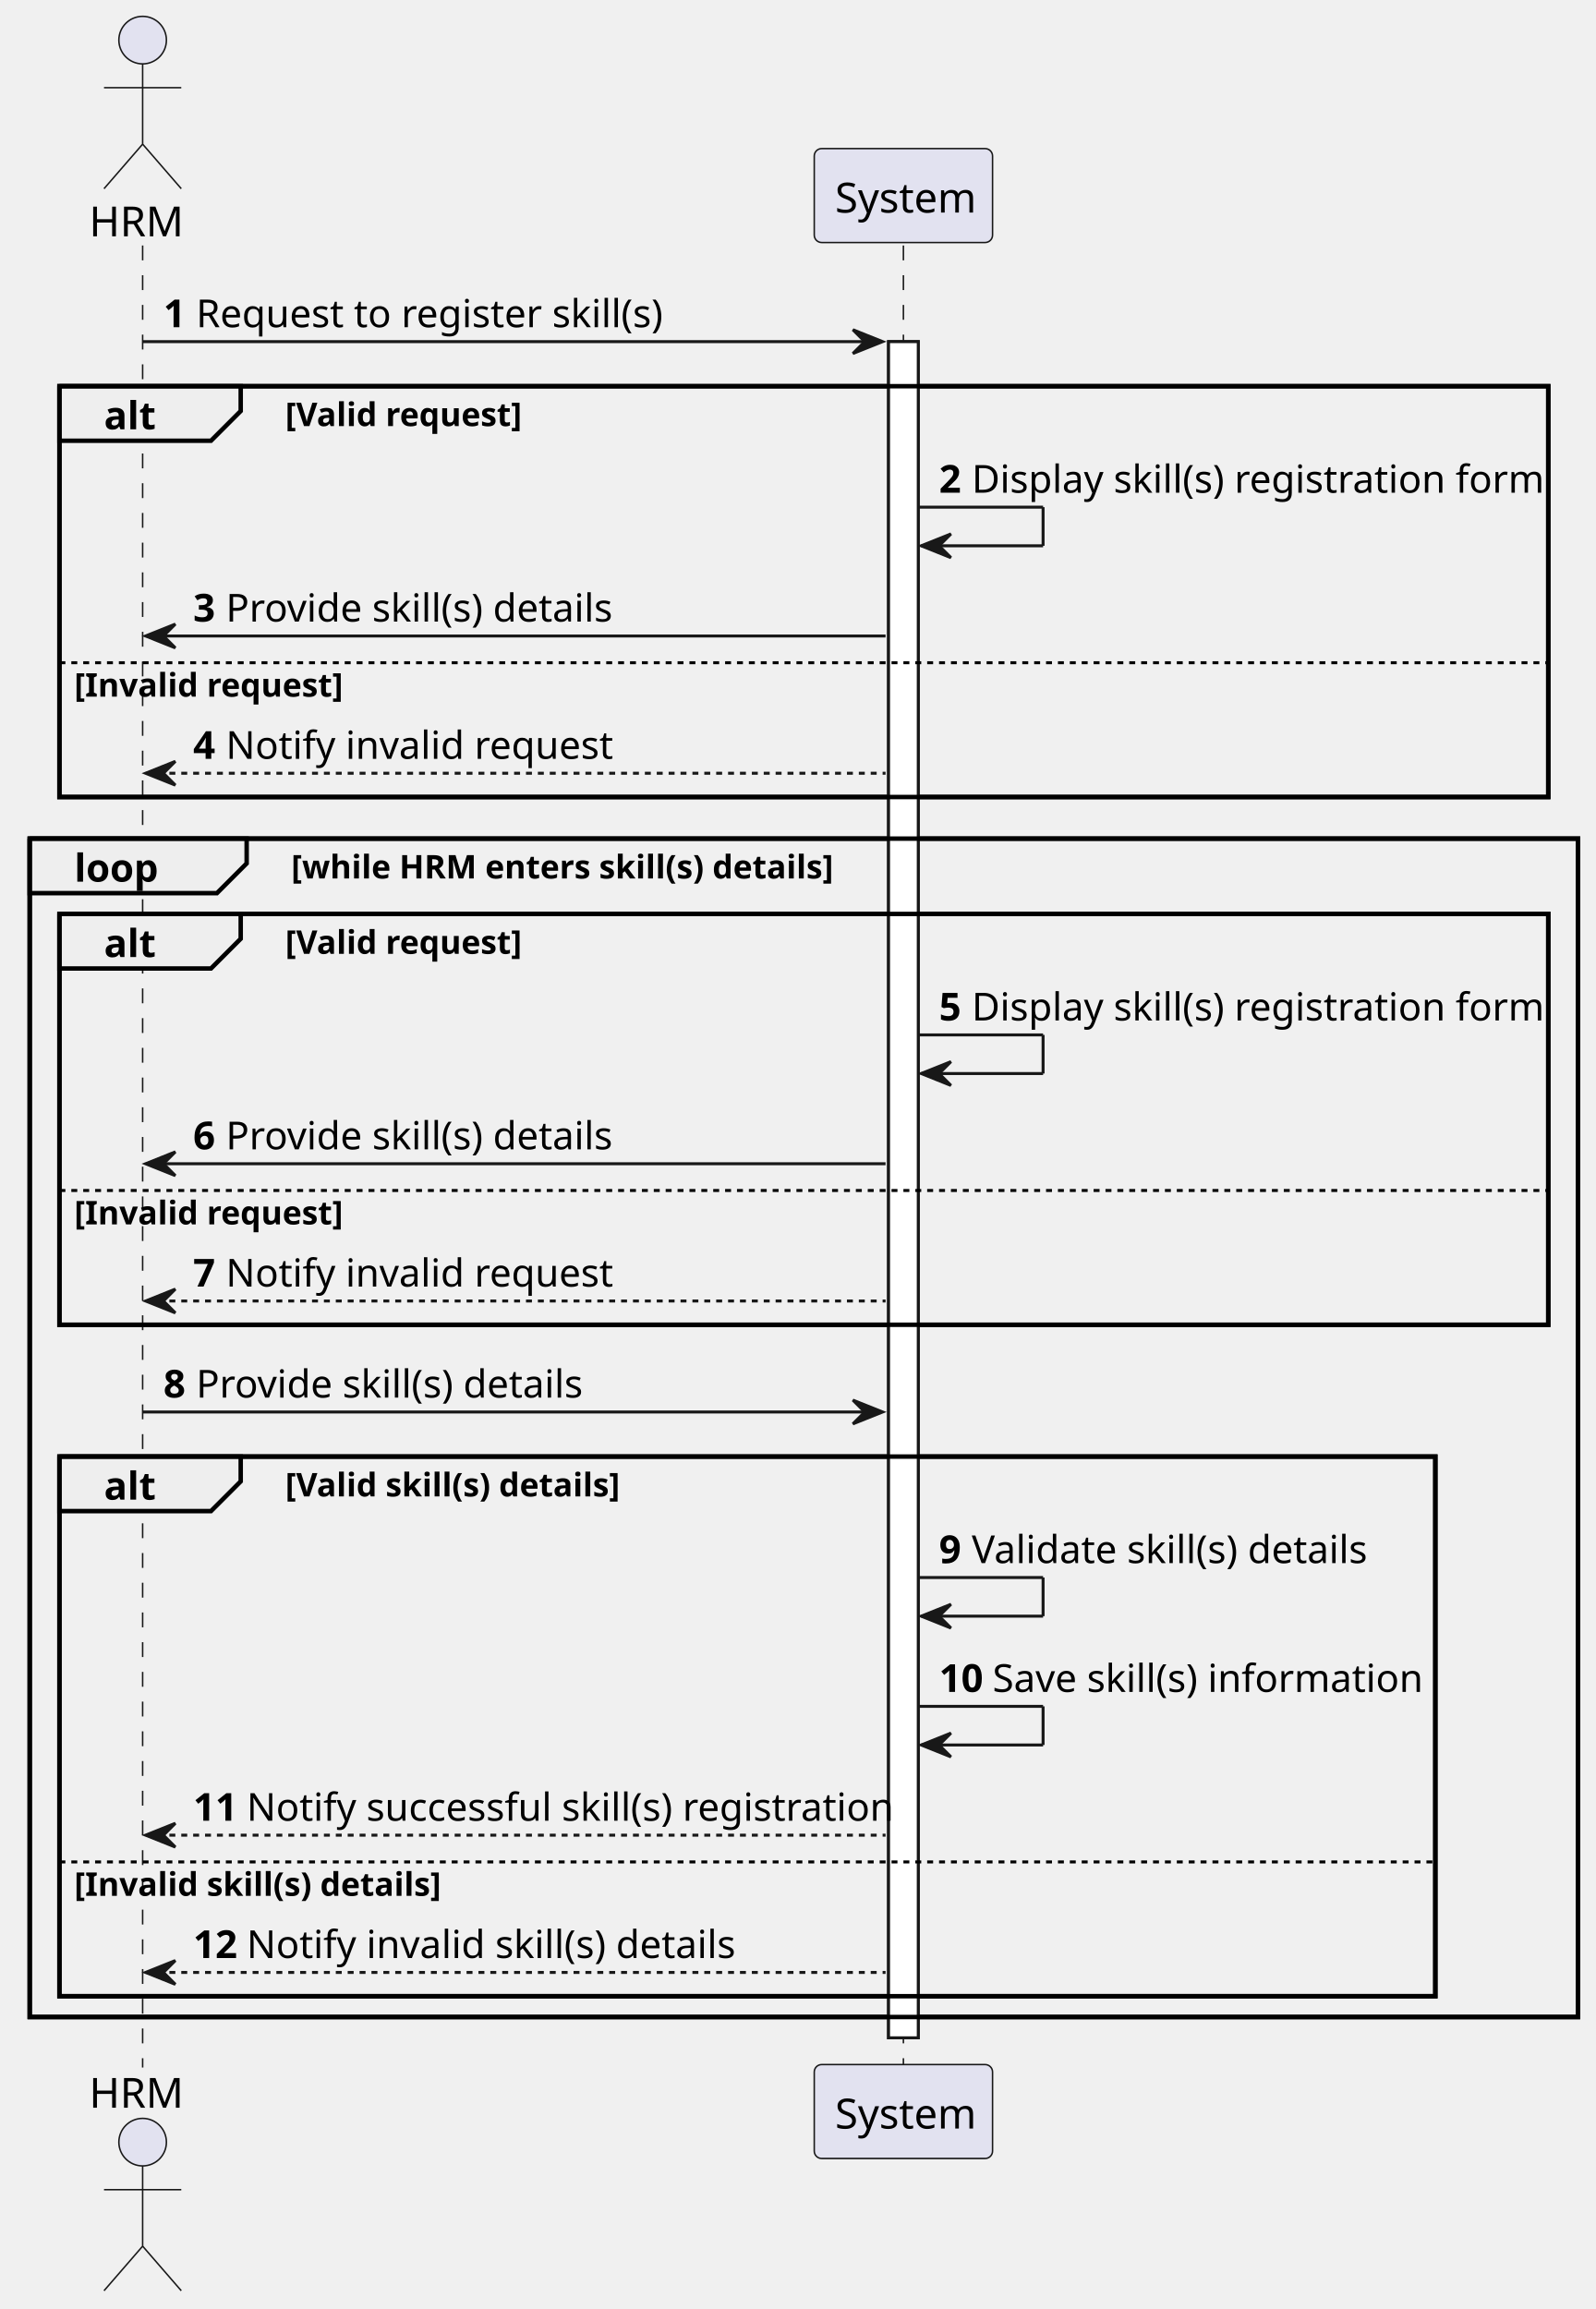
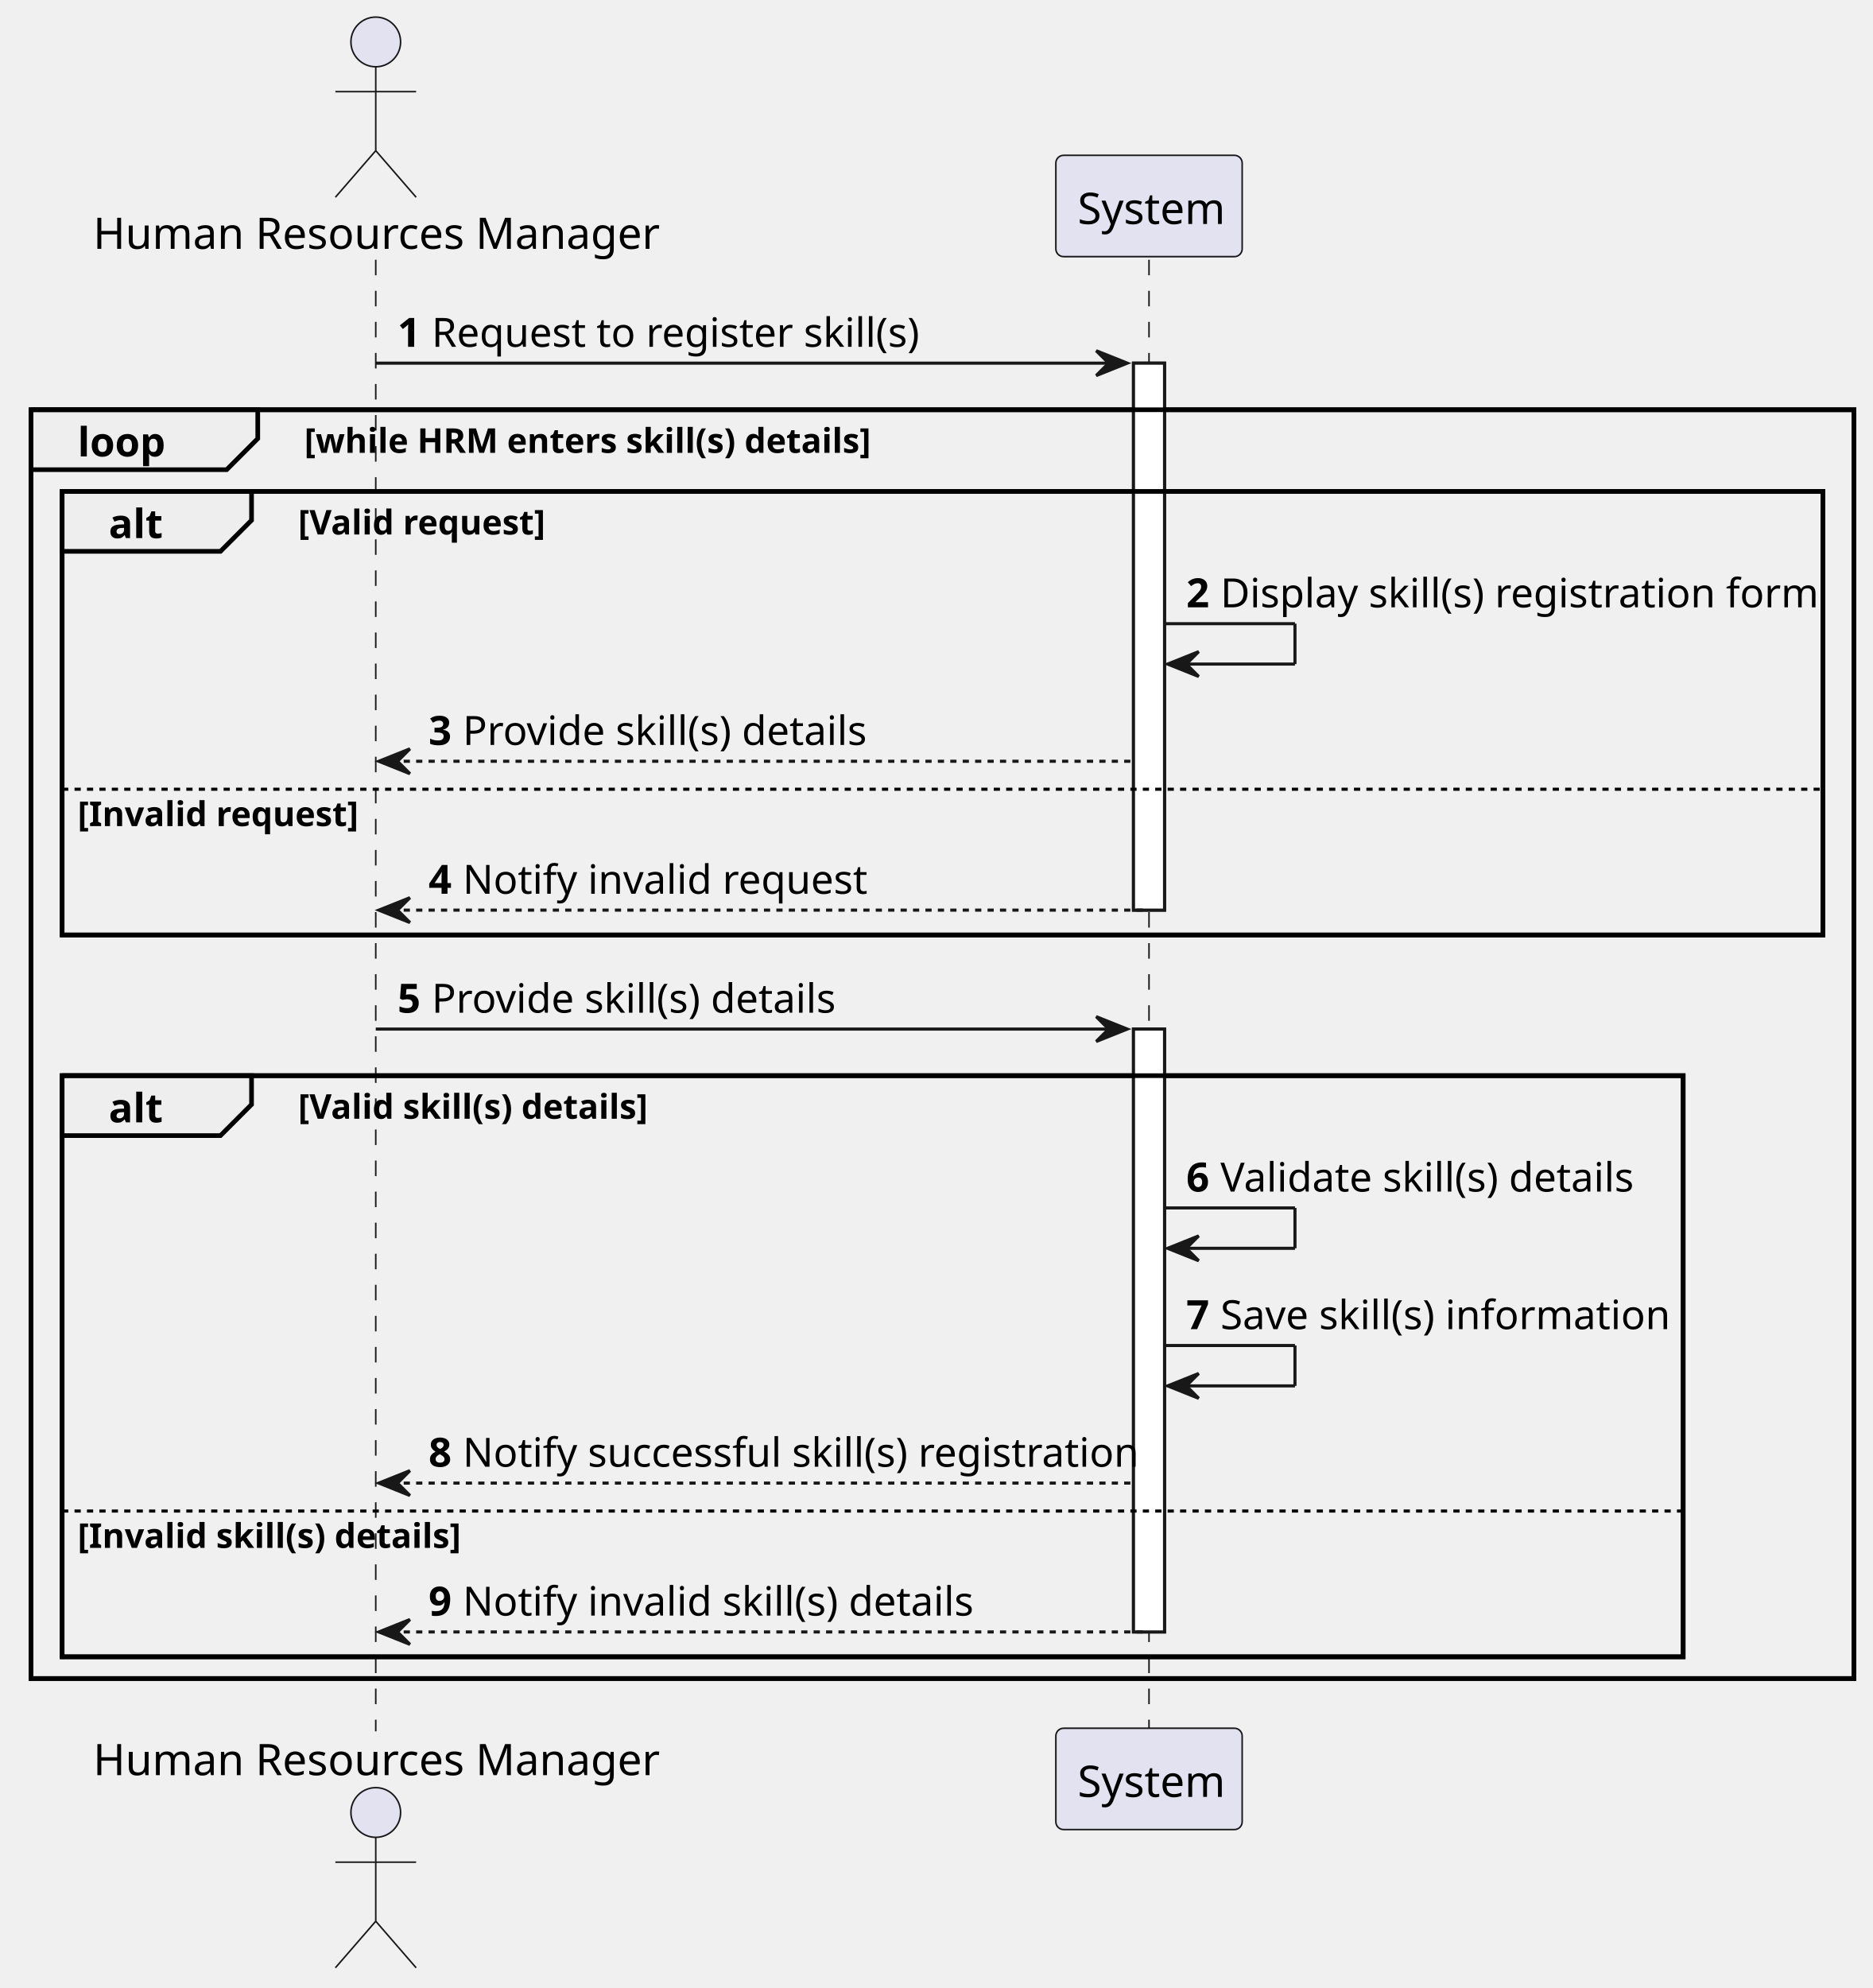
- <svg xmlns="http://www.w3.org/2000/svg" contentStyleType="text/css" height="777px" preserveAspectRatio="none" style="width:537px;height:777px;background:#FFFFFF;" version="1.1" viewBox="0 0 537 777" width="537px" zoomAndPan="magnify">
+ <svg xmlns="http://www.w3.org/2000/svg" contentStyleType="text/css" height="640px" preserveAspectRatio="none" style="width:603px;height:640px;background:#FFFFFF;" version="1.1" viewBox="0 0 603 640" width="603px" zoomAndPan="magnify">
  <defs />
  <g>
-     <rect fill="#FFFFFF" height="570.781" style="stroke:#181818;stroke-width:1.0;" width="10" x="299" y="114.961" />
-     <rect fill="none" height="138.242" style="stroke:#000000;stroke-width:1.5;" width="501" x="20" y="129.961" />
-     <rect fill="none" height="396.539" style="stroke:#000000;stroke-width:1.5;" width="521" x="10" y="282.203" />
-     <rect fill="none" height="138.242" style="stroke:#000000;stroke-width:1.5;" width="501" x="20" y="307.555" />
-     <rect fill="none" height="181.594" style="stroke:#000000;stroke-width:1.5;" width="463" x="20" y="490.148" />
-     <line style="stroke:#181818;stroke-width:0.5;stroke-dasharray:5.0,5.0;" x1="48" x2="48" y1="82.609" y2="695.742" />
-     <line style="stroke:#181818;stroke-width:0.5;stroke-dasharray:5.0,5.0;" x1="304" x2="304" y1="82.609" y2="695.742" />
-     <text fill="#000000" font-family="sans-serif" font-size="14" lengthAdjust="spacing" textLength="30" x="30" y="79.533">HRM</text>
-     <ellipse cx="48" cy="13.5" fill="#E2E2F0" rx="8" ry="8" style="stroke:#181818;stroke-width:0.5;" />
-     <path d="M48,21.5 L48,48.5 M35,29.5 L61,29.5 M48,48.5 L35,63.5 M48,48.5 L61,63.5 " fill="none" style="stroke:#181818;stroke-width:0.5;" />
-     <text fill="#000000" font-family="sans-serif" font-size="14" lengthAdjust="spacing" textLength="30" x="30" y="709.275">HRM</text>
-     <ellipse cx="48" cy="720.852" fill="#E2E2F0" rx="8" ry="8" style="stroke:#181818;stroke-width:0.5;" />
-     <path d="M48,728.852 L48,755.852 M35,736.852 L61,736.852 M48,755.852 L35,770.852 M48,755.852 L61,770.852 " fill="none" style="stroke:#181818;stroke-width:0.5;" />
-     <rect fill="#E2E2F0" height="31.609" rx="2.5" ry="2.5" style="stroke:#181818;stroke-width:0.5;" width="60" x="274" y="50" />
-     <text fill="#000000" font-family="sans-serif" font-size="14" lengthAdjust="spacing" textLength="46" x="281" y="71.533">System</text>
-     <rect fill="#E2E2F0" height="31.609" rx="2.5" ry="2.5" style="stroke:#181818;stroke-width:0.5;" width="60" x="274" y="694.742" />
-     <text fill="#000000" font-family="sans-serif" font-size="14" lengthAdjust="spacing" textLength="46" x="281" y="716.275">System</text>
-     <rect fill="#FFFFFF" height="570.781" style="stroke:#181818;stroke-width:1.0;" width="10" x="299" y="114.961" />
-     <polygon fill="#181818" points="287,110.961,297,114.961,287,118.961,291,114.961" style="stroke:#181818;stroke-width:1.0;" />
-     <line style="stroke:#181818;stroke-width:1.0;" x1="48" x2="293" y1="114.961" y2="114.961" />
-     <text fill="#000000" font-family="sans-serif" font-size="13" font-weight="bold" lengthAdjust="spacing" textLength="7" x="55" y="110.105">1</text>
-     <text fill="#000000" font-family="sans-serif" font-size="13" lengthAdjust="spacing" textLength="152" x="66" y="110.105">Request to register skill(s)</text>
-     <path d="M20,129.961 L81,129.961 L81,138.312 L71,148.312 L20,148.312 L20,129.961 " fill="#EEEEEE" style="stroke:#000000;stroke-width:1.5;" />
-     <rect fill="none" height="138.242" style="stroke:#000000;stroke-width:1.5;" width="501" x="20" y="129.961" />
-     <text fill="#000000" font-family="sans-serif" font-size="13" font-weight="bold" lengthAdjust="spacing" textLength="16" x="35" y="144.456">alt</text>
-     <text fill="#000000" font-family="sans-serif" font-size="11" font-weight="bold" lengthAdjust="spacing" textLength="82" x="96" y="143.38">[Valid request]</text>
-     <line style="stroke:#181818;stroke-width:1.0;" x1="309" x2="351" y1="170.664" y2="170.664" />
-     <line style="stroke:#181818;stroke-width:1.0;" x1="351" x2="351" y1="170.664" y2="183.664" />
-     <line style="stroke:#181818;stroke-width:1.0;" x1="310" x2="351" y1="183.664" y2="183.664" />
-     <polygon fill="#181818" points="320,179.664,310,183.664,320,187.664,316,183.664" style="stroke:#181818;stroke-width:1.0;" />
-     <text fill="#000000" font-family="sans-serif" font-size="13" font-weight="bold" lengthAdjust="spacing" textLength="7" x="316" y="165.808">2</text>
-     <text fill="#000000" font-family="sans-serif" font-size="13" lengthAdjust="spacing" textLength="182" x="327" y="165.808">Display skill(s) registration form</text>
-     <polygon fill="#181818" points="59,210.016,49,214.016,59,218.016,55,214.016" style="stroke:#181818;stroke-width:1.0;" />
-     <line style="stroke:#181818;stroke-width:1.0;" x1="53" x2="298" y1="214.016" y2="214.016" />
-     <text fill="#000000" font-family="sans-serif" font-size="13" font-weight="bold" lengthAdjust="spacing" textLength="7" x="65" y="209.159">3</text>
-     <text fill="#000000" font-family="sans-serif" font-size="13" lengthAdjust="spacing" textLength="126" x="76" y="209.159">Provide skill(s) details</text>
-     <line style="stroke:#000000;stroke-width:1.0;stroke-dasharray:2.0,2.0;" x1="20" x2="521" y1="223.016" y2="223.016" />
-     <text fill="#000000" font-family="sans-serif" font-size="11" font-weight="bold" lengthAdjust="spacing" textLength="90" x="25" y="234.435">[Invalid request]</text>
-     <polygon fill="#181818" points="59,256.203,49,260.203,59,264.203,55,260.203" style="stroke:#181818;stroke-width:1.0;" />
-     <line style="stroke:#181818;stroke-width:1.0;stroke-dasharray:2.0,2.0;" x1="53" x2="298" y1="260.203" y2="260.203" />
-     <text fill="#000000" font-family="sans-serif" font-size="13" font-weight="bold" lengthAdjust="spacing" textLength="7" x="65" y="255.347">4</text>
-     <text fill="#000000" font-family="sans-serif" font-size="13" lengthAdjust="spacing" textLength="119" x="76" y="255.347">Notify invalid request</text>
-     <path d="M10,282.203 L83,282.203 L83,290.555 L73,300.555 L10,300.555 L10,282.203 " fill="#EEEEEE" style="stroke:#000000;stroke-width:1.5;" />
-     <rect fill="none" height="396.539" style="stroke:#000000;stroke-width:1.5;" width="521" x="10" y="282.203" />
-     <text fill="#000000" font-family="sans-serif" font-size="13" font-weight="bold" lengthAdjust="spacing" textLength="28" x="25" y="296.698">loop</text>
-     <text fill="#000000" font-family="sans-serif" font-size="11" font-weight="bold" lengthAdjust="spacing" textLength="186" x="98" y="295.622">[while HRM enters skill(s) details]</text>
-     <path d="M20,307.555 L81,307.555 L81,315.906 L71,325.906 L20,325.906 L20,307.555 " fill="#EEEEEE" style="stroke:#000000;stroke-width:1.5;" />
-     <rect fill="none" height="138.242" style="stroke:#000000;stroke-width:1.5;" width="501" x="20" y="307.555" />
-     <text fill="#000000" font-family="sans-serif" font-size="13" font-weight="bold" lengthAdjust="spacing" textLength="16" x="35" y="322.05">alt</text>
-     <text fill="#000000" font-family="sans-serif" font-size="11" font-weight="bold" lengthAdjust="spacing" textLength="82" x="96" y="320.974">[Valid request]</text>
-     <line style="stroke:#181818;stroke-width:1.0;" x1="309" x2="351" y1="348.258" y2="348.258" />
-     <line style="stroke:#181818;stroke-width:1.0;" x1="351" x2="351" y1="348.258" y2="361.258" />
-     <line style="stroke:#181818;stroke-width:1.0;" x1="310" x2="351" y1="361.258" y2="361.258" />
-     <polygon fill="#181818" points="320,357.258,310,361.258,320,365.258,316,361.258" style="stroke:#181818;stroke-width:1.0;" />
-     <text fill="#000000" font-family="sans-serif" font-size="13" font-weight="bold" lengthAdjust="spacing" textLength="7" x="316" y="343.401">5</text>
-     <text fill="#000000" font-family="sans-serif" font-size="13" lengthAdjust="spacing" textLength="182" x="327" y="343.401">Display skill(s) registration form</text>
-     <polygon fill="#181818" points="59,387.609,49,391.609,59,395.609,55,391.609" style="stroke:#181818;stroke-width:1.0;" />
-     <line style="stroke:#181818;stroke-width:1.0;" x1="53" x2="298" y1="391.609" y2="391.609" />
-     <text fill="#000000" font-family="sans-serif" font-size="13" font-weight="bold" lengthAdjust="spacing" textLength="7" x="65" y="386.753">6</text>
-     <text fill="#000000" font-family="sans-serif" font-size="13" lengthAdjust="spacing" textLength="126" x="76" y="386.753">Provide skill(s) details</text>
-     <line style="stroke:#000000;stroke-width:1.0;stroke-dasharray:2.0,2.0;" x1="20" x2="521" y1="400.609" y2="400.609" />
-     <text fill="#000000" font-family="sans-serif" font-size="11" font-weight="bold" lengthAdjust="spacing" textLength="90" x="25" y="412.028">[Invalid request]</text>
-     <polygon fill="#181818" points="59,433.797,49,437.797,59,441.797,55,437.797" style="stroke:#181818;stroke-width:1.0;" />
-     <line style="stroke:#181818;stroke-width:1.0;stroke-dasharray:2.0,2.0;" x1="53" x2="298" y1="437.797" y2="437.797" />
-     <text fill="#000000" font-family="sans-serif" font-size="13" font-weight="bold" lengthAdjust="spacing" textLength="7" x="65" y="432.94">7</text>
-     <text fill="#000000" font-family="sans-serif" font-size="13" lengthAdjust="spacing" textLength="119" x="76" y="432.94">Notify invalid request</text>
-     <polygon fill="#181818" points="287,471.148,297,475.148,287,479.148,291,475.148" style="stroke:#181818;stroke-width:1.0;" />
-     <line style="stroke:#181818;stroke-width:1.0;" x1="48" x2="293" y1="475.148" y2="475.148" />
-     <text fill="#000000" font-family="sans-serif" font-size="13" font-weight="bold" lengthAdjust="spacing" textLength="7" x="55" y="470.292">8</text>
-     <text fill="#000000" font-family="sans-serif" font-size="13" lengthAdjust="spacing" textLength="126" x="66" y="470.292">Provide skill(s) details</text>
-     <path d="M20,490.148 L81,490.148 L81,498.5 L71,508.5 L20,508.5 L20,490.148 " fill="#EEEEEE" style="stroke:#000000;stroke-width:1.5;" />
-     <rect fill="none" height="181.594" style="stroke:#000000;stroke-width:1.5;" width="463" x="20" y="490.148" />
-     <text fill="#000000" font-family="sans-serif" font-size="13" font-weight="bold" lengthAdjust="spacing" textLength="16" x="35" y="504.644">alt</text>
-     <text fill="#000000" font-family="sans-serif" font-size="11" font-weight="bold" lengthAdjust="spacing" textLength="116" x="96" y="503.567">[Valid skill(s) details]</text>
-     <line style="stroke:#181818;stroke-width:1.0;" x1="309" x2="351" y1="530.852" y2="530.852" />
-     <line style="stroke:#181818;stroke-width:1.0;" x1="351" x2="351" y1="530.852" y2="543.852" />
-     <line style="stroke:#181818;stroke-width:1.0;" x1="310" x2="351" y1="543.852" y2="543.852" />
-     <polygon fill="#181818" points="320,539.852,310,543.852,320,547.852,316,543.852" style="stroke:#181818;stroke-width:1.0;" />
-     <text fill="#000000" font-family="sans-serif" font-size="13" font-weight="bold" lengthAdjust="spacing" textLength="7" x="316" y="525.995">9</text>
-     <text fill="#000000" font-family="sans-serif" font-size="13" lengthAdjust="spacing" textLength="131" x="327" y="525.995">Validate skill(s) details</text>
-     <line style="stroke:#181818;stroke-width:1.0;" x1="309" x2="351" y1="574.203" y2="574.203" />
-     <line style="stroke:#181818;stroke-width:1.0;" x1="351" x2="351" y1="574.203" y2="587.203" />
-     <line style="stroke:#181818;stroke-width:1.0;" x1="310" x2="351" y1="587.203" y2="587.203" />
-     <polygon fill="#181818" points="320,583.203,310,587.203,320,591.203,316,587.203" style="stroke:#181818;stroke-width:1.0;" />
-     <text fill="#000000" font-family="sans-serif" font-size="13" font-weight="bold" lengthAdjust="spacing" textLength="14" x="316" y="569.347">10</text>
-     <text fill="#000000" font-family="sans-serif" font-size="13" lengthAdjust="spacing" textLength="137" x="334" y="569.347">Save skill(s) information</text>
-     <polygon fill="#181818" points="59,613.555,49,617.555,59,621.555,55,617.555" style="stroke:#181818;stroke-width:1.0;" />
-     <line style="stroke:#181818;stroke-width:1.0;stroke-dasharray:2.0,2.0;" x1="53" x2="298" y1="617.555" y2="617.555" />
-     <text fill="#000000" font-family="sans-serif" font-size="13" font-weight="bold" lengthAdjust="spacing" textLength="14" x="65" y="612.698">11</text>
-     <text fill="#000000" font-family="sans-serif" font-size="13" lengthAdjust="spacing" textLength="209" x="83" y="612.698">Notify successful skill(s) registration</text>
-     <line style="stroke:#000000;stroke-width:1.0;stroke-dasharray:2.0,2.0;" x1="20" x2="483" y1="626.555" y2="626.555" />
-     <text fill="#000000" font-family="sans-serif" font-size="11" font-weight="bold" lengthAdjust="spacing" textLength="124" x="25" y="637.974">[Invalid skill(s) details]</text>
-     <polygon fill="#181818" points="59,659.742,49,663.742,59,667.742,55,663.742" style="stroke:#181818;stroke-width:1.0;" />
-     <line style="stroke:#181818;stroke-width:1.0;stroke-dasharray:2.0,2.0;" x1="53" x2="298" y1="663.742" y2="663.742" />
-     <text fill="#000000" font-family="sans-serif" font-size="13" font-weight="bold" lengthAdjust="spacing" textLength="14" x="65" y="658.886">12</text>
-     <text fill="#000000" font-family="sans-serif" font-size="13" lengthAdjust="spacing" textLength="156" x="83" y="658.886">Notify invalid skill(s) details</text>
+     <rect fill="#FFFFFF" height="176.086" style="stroke:#181818;stroke-width:1.0;" width="10" x="365" y="116.912" />
+     <rect fill="#FFFFFF" height="194.086" style="stroke:#181818;stroke-width:1.0;" width="10" x="365" y="331.289" />
+     <rect fill="none" height="408.463" style="stroke:#000000;stroke-width:1.5;" width="587" x="10" y="131.912" />
+     <rect fill="none" height="142.795" style="stroke:#000000;stroke-width:1.5;" width="567" x="20" y="158.203" />
+     <rect fill="none" height="187.086" style="stroke:#000000;stroke-width:1.5;" width="522" x="20" y="346.289" />
+     <line style="stroke:#181818;stroke-width:0.5;stroke-dasharray:5.0,5.0;" x1="121" x2="121" y1="83.621" y2="557.375" />
+     <line style="stroke:#181818;stroke-width:0.5;stroke-dasharray:5.0,5.0;" x1="370" x2="370" y1="83.621" y2="557.375" />
+     <text fill="#000000" font-family="sans-serif" font-size="14" lengthAdjust="spacing" textLength="176" x="30" y="80.107">Human Resources Manager</text>
+     <ellipse cx="121" cy="13.5" fill="#E2E2F0" rx="8" ry="8" style="stroke:#181818;stroke-width:0.5;" />
+     <path d="M121,21.5 L121,48.5 M108,29.5 L134,29.5 M121,48.5 L108,63.5 M121,48.5 L134,63.5 " fill="none" style="stroke:#181818;stroke-width:0.5;" />
+     <text fill="#000000" font-family="sans-serif" font-size="14" lengthAdjust="spacing" textLength="176" x="30" y="571.482">Human Resources Manager</text>
+     <ellipse cx="121" cy="583.496" fill="#E2E2F0" rx="8" ry="8" style="stroke:#181818;stroke-width:0.5;" />
+     <path d="M121,591.496 L121,618.496 M108,599.496 L134,599.496 M121,618.496 L108,633.496 M121,618.496 L134,633.496 " fill="none" style="stroke:#181818;stroke-width:0.5;" />
+     <rect fill="#E2E2F0" height="32.621" rx="2.5" ry="2.5" style="stroke:#181818;stroke-width:0.5;" width="60" x="340" y="50" />
+     <text fill="#000000" font-family="sans-serif" font-size="14" lengthAdjust="spacing" textLength="46" x="347" y="72.107">System</text>
+     <rect fill="#E2E2F0" height="32.621" rx="2.5" ry="2.5" style="stroke:#181818;stroke-width:0.5;" width="60" x="340" y="556.375" />
+     <text fill="#000000" font-family="sans-serif" font-size="14" lengthAdjust="spacing" textLength="46" x="347" y="578.482">System</text>
+     <rect fill="#FFFFFF" height="176.086" style="stroke:#181818;stroke-width:1.0;" width="10" x="365" y="116.912" />
+     <rect fill="#FFFFFF" height="194.086" style="stroke:#181818;stroke-width:1.0;" width="10" x="365" y="331.289" />
+     <polygon fill="#181818" points="353,112.912,363,116.912,353,120.912,357,116.912" style="stroke:#181818;stroke-width:1.0;" />
+     <line style="stroke:#181818;stroke-width:1.0;" x1="121" x2="359" y1="116.912" y2="116.912" />
+     <text fill="#000000" font-family="sans-serif" font-size="13" font-weight="bold" lengthAdjust="spacing" textLength="7" x="128" y="111.649">1</text>
+     <text fill="#000000" font-family="sans-serif" font-size="13" lengthAdjust="spacing" textLength="152" x="139" y="111.649">Request to register skill(s)</text>
+     <path d="M10,131.912 L83,131.912 L83,141.203 L73,151.203 L10,151.203 L10,131.912 " fill="#EEEEEE" style="stroke:#000000;stroke-width:1.5;" />
+     <rect fill="none" height="408.463" style="stroke:#000000;stroke-width:1.5;" width="587" x="10" y="131.912" />
+     <text fill="#000000" font-family="sans-serif" font-size="13" font-weight="bold" lengthAdjust="spacing" textLength="28" x="25" y="146.94">loop</text>
+     <text fill="#000000" font-family="sans-serif" font-size="11" font-weight="bold" lengthAdjust="spacing" textLength="186" x="98" y="145.782">[while HRM enters skill(s) details]</text>
+     <path d="M20,158.203 L81,158.203 L81,167.494 L71,177.494 L20,177.494 L20,158.203 " fill="#EEEEEE" style="stroke:#000000;stroke-width:1.5;" />
+     <rect fill="none" height="142.795" style="stroke:#000000;stroke-width:1.5;" width="567" x="20" y="158.203" />
+     <text fill="#000000" font-family="sans-serif" font-size="13" font-weight="bold" lengthAdjust="spacing" textLength="16" x="35" y="173.231">alt</text>
+     <text fill="#000000" font-family="sans-serif" font-size="11" font-weight="bold" lengthAdjust="spacing" textLength="82" x="96" y="172.073">[Valid request]</text>
+     <line style="stroke:#181818;stroke-width:1.0;" x1="375" x2="417" y1="200.785" y2="200.785" />
+     <line style="stroke:#181818;stroke-width:1.0;" x1="417" x2="417" y1="200.785" y2="213.785" />
+     <line style="stroke:#181818;stroke-width:1.0;" x1="376" x2="417" y1="213.785" y2="213.785" />
+     <polygon fill="#181818" points="386,209.785,376,213.785,386,217.785,382,213.785" style="stroke:#181818;stroke-width:1.0;" />
+     <text fill="#000000" font-family="sans-serif" font-size="13" font-weight="bold" lengthAdjust="spacing" textLength="7" x="382" y="195.523">2</text>
+     <text fill="#000000" font-family="sans-serif" font-size="13" lengthAdjust="spacing" textLength="182" x="393" y="195.523">Display skill(s) registration form</text>
+     <polygon fill="#181818" points="132,241.076,122,245.076,132,249.076,128,245.076" style="stroke:#181818;stroke-width:1.0;" />
+     <line style="stroke:#181818;stroke-width:1.0;stroke-dasharray:2.0,2.0;" x1="126" x2="364" y1="245.076" y2="245.076" />
+     <text fill="#000000" font-family="sans-serif" font-size="13" font-weight="bold" lengthAdjust="spacing" textLength="7" x="138" y="239.814">3</text>
+     <text fill="#000000" font-family="sans-serif" font-size="13" lengthAdjust="spacing" textLength="126" x="149" y="239.814">Provide skill(s) details</text>
+     <line style="stroke:#000000;stroke-width:1.0;stroke-dasharray:2.0,2.0;" x1="20" x2="587" y1="254.076" y2="254.076" />
+     <text fill="#000000" font-family="sans-serif" font-size="11" font-weight="bold" lengthAdjust="spacing" textLength="90" x="25" y="265.946">[Invalid request]</text>
+     <polygon fill="#181818" points="132,288.998,122,292.998,132,296.998,128,292.998" style="stroke:#181818;stroke-width:1.0;" />
+     <line style="stroke:#181818;stroke-width:1.0;stroke-dasharray:2.0,2.0;" x1="126" x2="369" y1="292.998" y2="292.998" />
+     <text fill="#000000" font-family="sans-serif" font-size="13" font-weight="bold" lengthAdjust="spacing" textLength="7" x="138" y="287.735">4</text>
+     <text fill="#000000" font-family="sans-serif" font-size="13" lengthAdjust="spacing" textLength="119" x="149" y="287.735">Notify invalid request</text>
+     <polygon fill="#181818" points="353,327.289,363,331.289,353,335.289,357,331.289" style="stroke:#181818;stroke-width:1.0;" />
+     <line style="stroke:#181818;stroke-width:1.0;" x1="121" x2="359" y1="331.289" y2="331.289" />
+     <text fill="#000000" font-family="sans-serif" font-size="13" font-weight="bold" lengthAdjust="spacing" textLength="7" x="128" y="326.026">5</text>
+     <text fill="#000000" font-family="sans-serif" font-size="13" lengthAdjust="spacing" textLength="126" x="139" y="326.026">Provide skill(s) details</text>
+     <path d="M20,346.289 L81,346.289 L81,355.58 L71,365.58 L20,365.58 L20,346.289 " fill="#EEEEEE" style="stroke:#000000;stroke-width:1.5;" />
+     <rect fill="none" height="187.086" style="stroke:#000000;stroke-width:1.5;" width="522" x="20" y="346.289" />
+     <text fill="#000000" font-family="sans-serif" font-size="13" font-weight="bold" lengthAdjust="spacing" textLength="16" x="35" y="361.317">alt</text>
+     <text fill="#000000" font-family="sans-serif" font-size="11" font-weight="bold" lengthAdjust="spacing" textLength="116" x="96" y="360.159">[Valid skill(s) details]</text>
+     <line style="stroke:#181818;stroke-width:1.0;" x1="375" x2="417" y1="388.871" y2="388.871" />
+     <line style="stroke:#181818;stroke-width:1.0;" x1="417" x2="417" y1="388.871" y2="401.871" />
+     <line style="stroke:#181818;stroke-width:1.0;" x1="376" x2="417" y1="401.871" y2="401.871" />
+     <polygon fill="#181818" points="386,397.871,376,401.871,386,405.871,382,401.871" style="stroke:#181818;stroke-width:1.0;" />
+     <text fill="#000000" font-family="sans-serif" font-size="13" font-weight="bold" lengthAdjust="spacing" textLength="7" x="382" y="383.608">6</text>
+     <text fill="#000000" font-family="sans-serif" font-size="13" lengthAdjust="spacing" textLength="131" x="393" y="383.608">Validate skill(s) details</text>
+     <line style="stroke:#181818;stroke-width:1.0;" x1="375" x2="417" y1="433.162" y2="433.162" />
+     <line style="stroke:#181818;stroke-width:1.0;" x1="417" x2="417" y1="433.162" y2="446.162" />
+     <line style="stroke:#181818;stroke-width:1.0;" x1="376" x2="417" y1="446.162" y2="446.162" />
+     <polygon fill="#181818" points="386,442.162,376,446.162,386,450.162,382,446.162" style="stroke:#181818;stroke-width:1.0;" />
+     <text fill="#000000" font-family="sans-serif" font-size="13" font-weight="bold" lengthAdjust="spacing" textLength="7" x="382" y="427.899">7</text>
+     <text fill="#000000" font-family="sans-serif" font-size="13" lengthAdjust="spacing" textLength="137" x="393" y="427.899">Save skill(s) information</text>
+     <polygon fill="#181818" points="132,473.453,122,477.453,132,481.453,128,477.453" style="stroke:#181818;stroke-width:1.0;" />
+     <line style="stroke:#181818;stroke-width:1.0;stroke-dasharray:2.0,2.0;" x1="126" x2="364" y1="477.453" y2="477.453" />
+     <text fill="#000000" font-family="sans-serif" font-size="13" font-weight="bold" lengthAdjust="spacing" textLength="7" x="138" y="472.19">8</text>
+     <text fill="#000000" font-family="sans-serif" font-size="13" lengthAdjust="spacing" textLength="209" x="149" y="472.19">Notify successful skill(s) registration</text>
+     <line style="stroke:#000000;stroke-width:1.0;stroke-dasharray:2.0,2.0;" x1="20" x2="542" y1="486.453" y2="486.453" />
+     <text fill="#000000" font-family="sans-serif" font-size="11" font-weight="bold" lengthAdjust="spacing" textLength="124" x="25" y="498.323">[Invalid skill(s) details]</text>
+     <polygon fill="#181818" points="132,521.375,122,525.375,132,529.375,128,525.375" style="stroke:#181818;stroke-width:1.0;" />
+     <line style="stroke:#181818;stroke-width:1.0;stroke-dasharray:2.0,2.0;" x1="126" x2="369" y1="525.375" y2="525.375" />
+     <text fill="#000000" font-family="sans-serif" font-size="13" font-weight="bold" lengthAdjust="spacing" textLength="7" x="138" y="520.112">9</text>
+     <text fill="#000000" font-family="sans-serif" font-size="13" lengthAdjust="spacing" textLength="156" x="149" y="520.112">Notify invalid skill(s) details</text>
  </g>
</svg>
